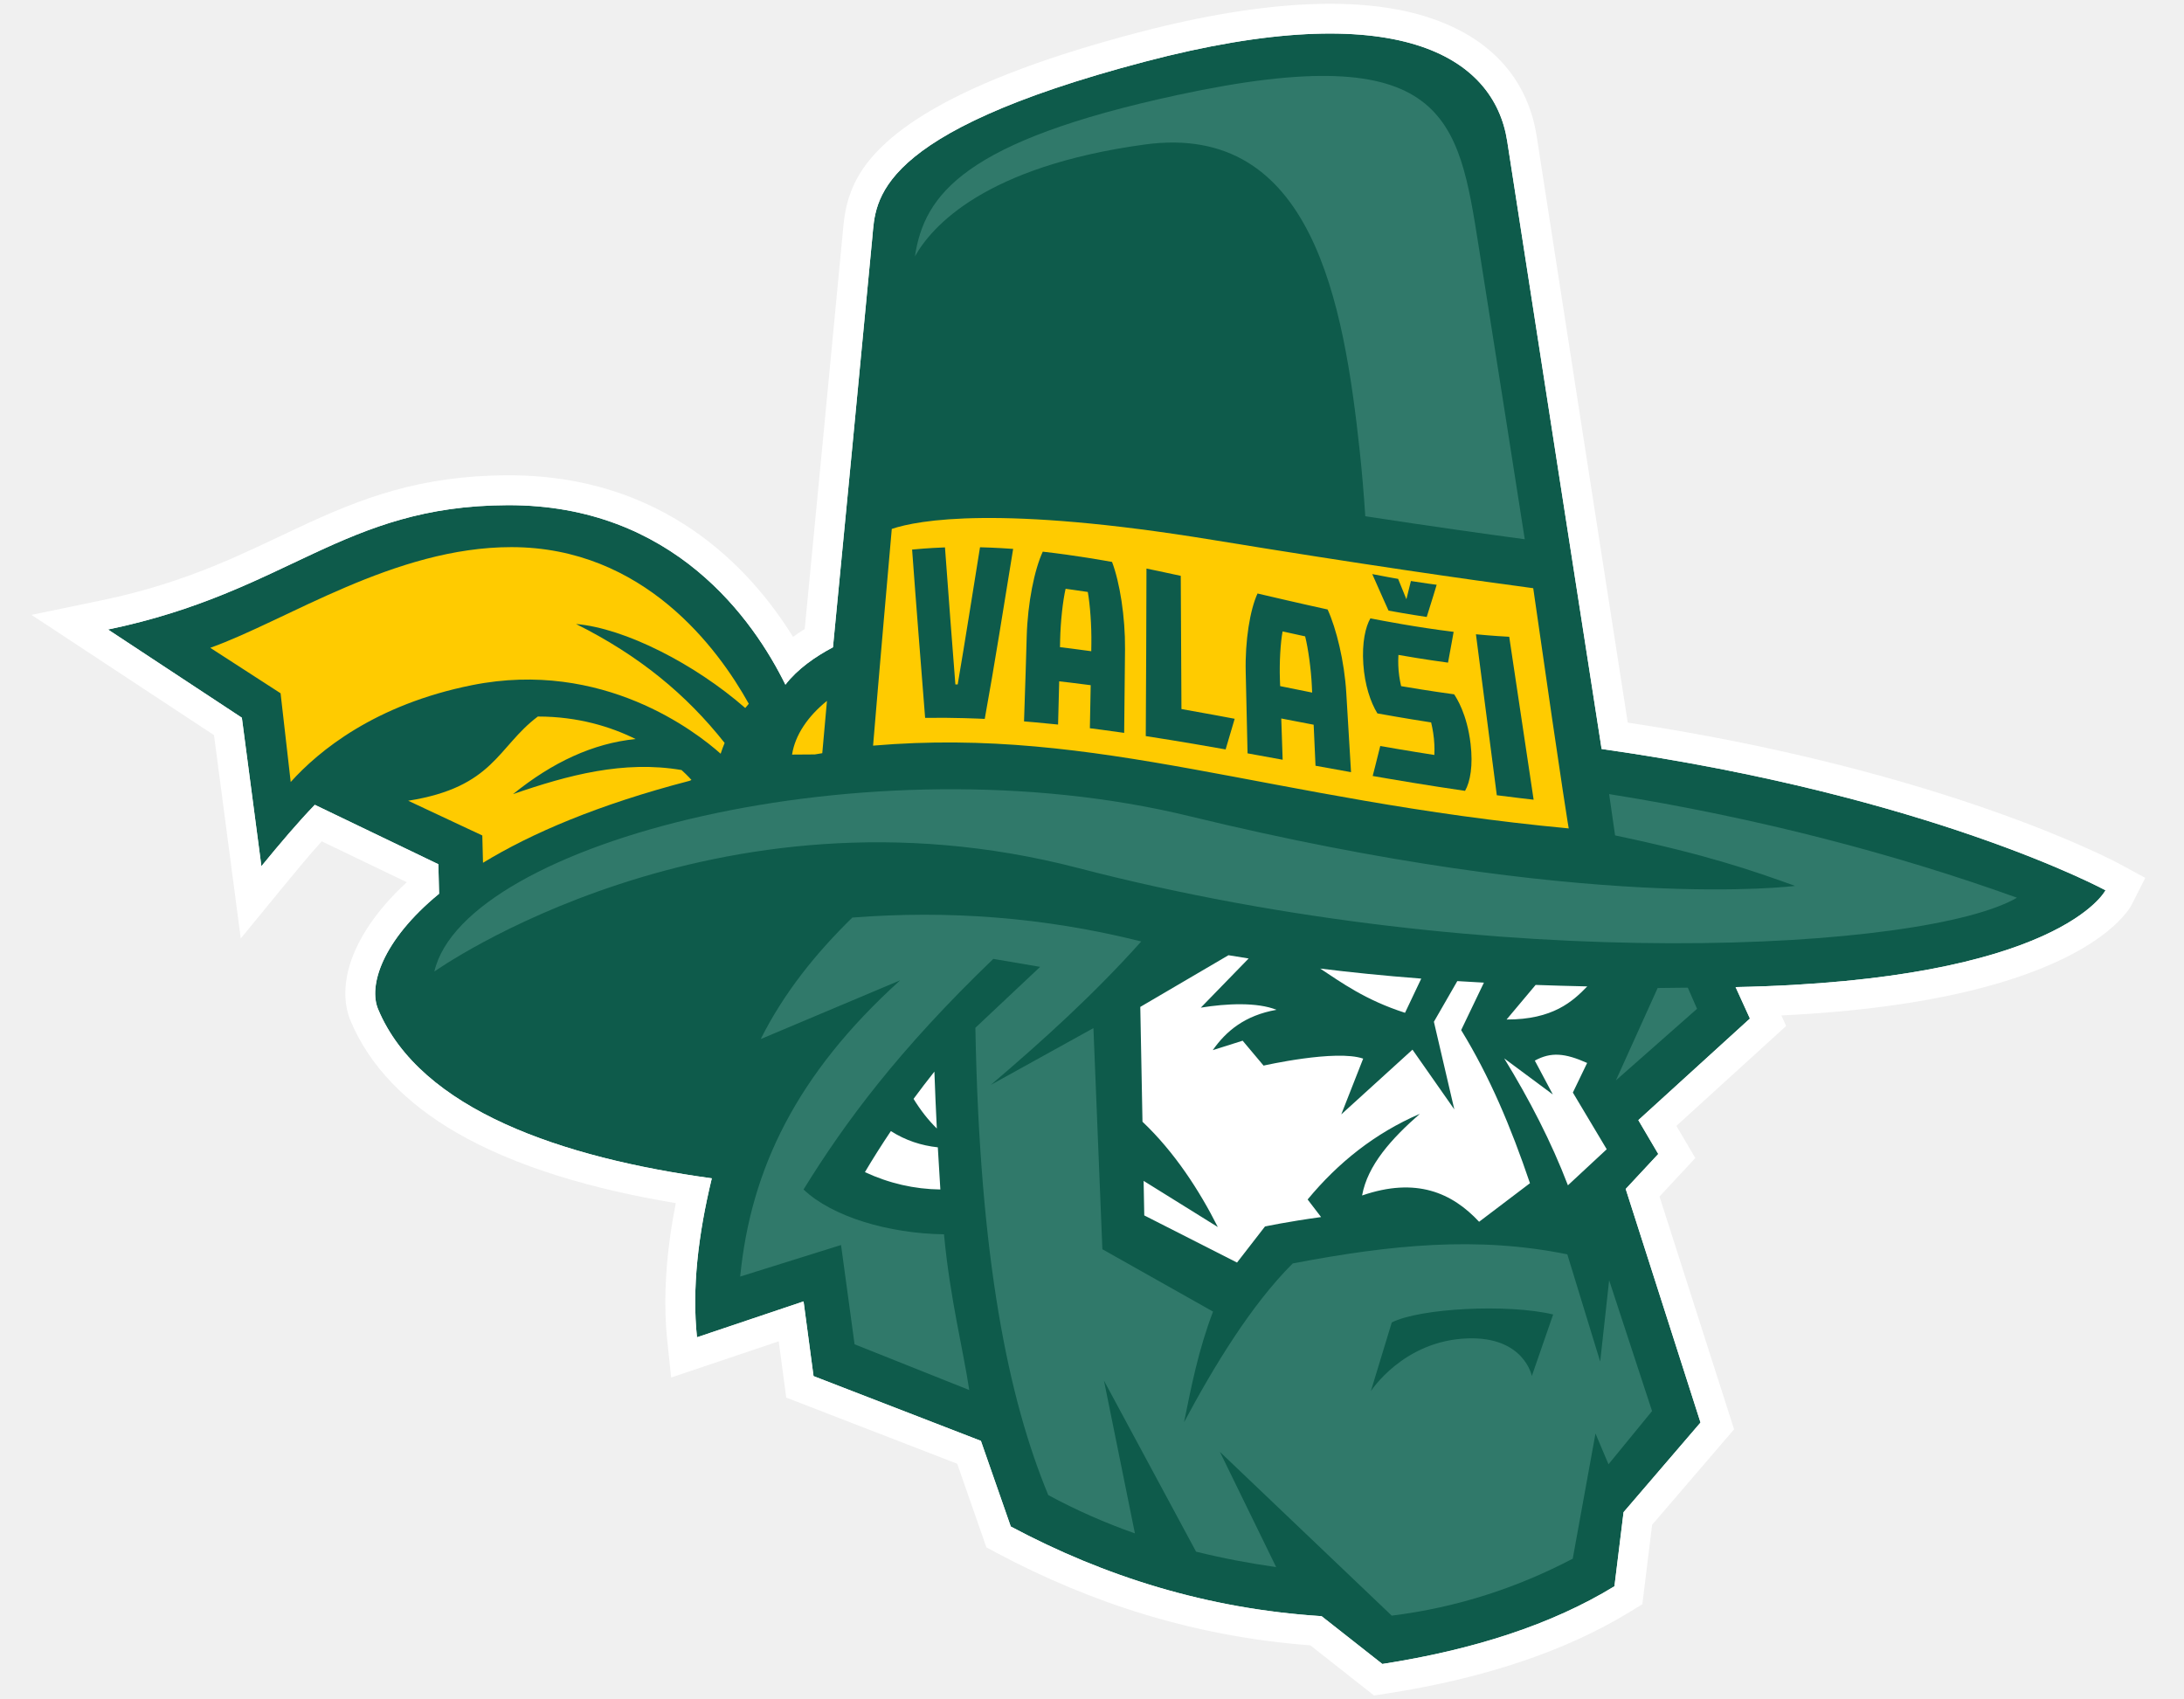
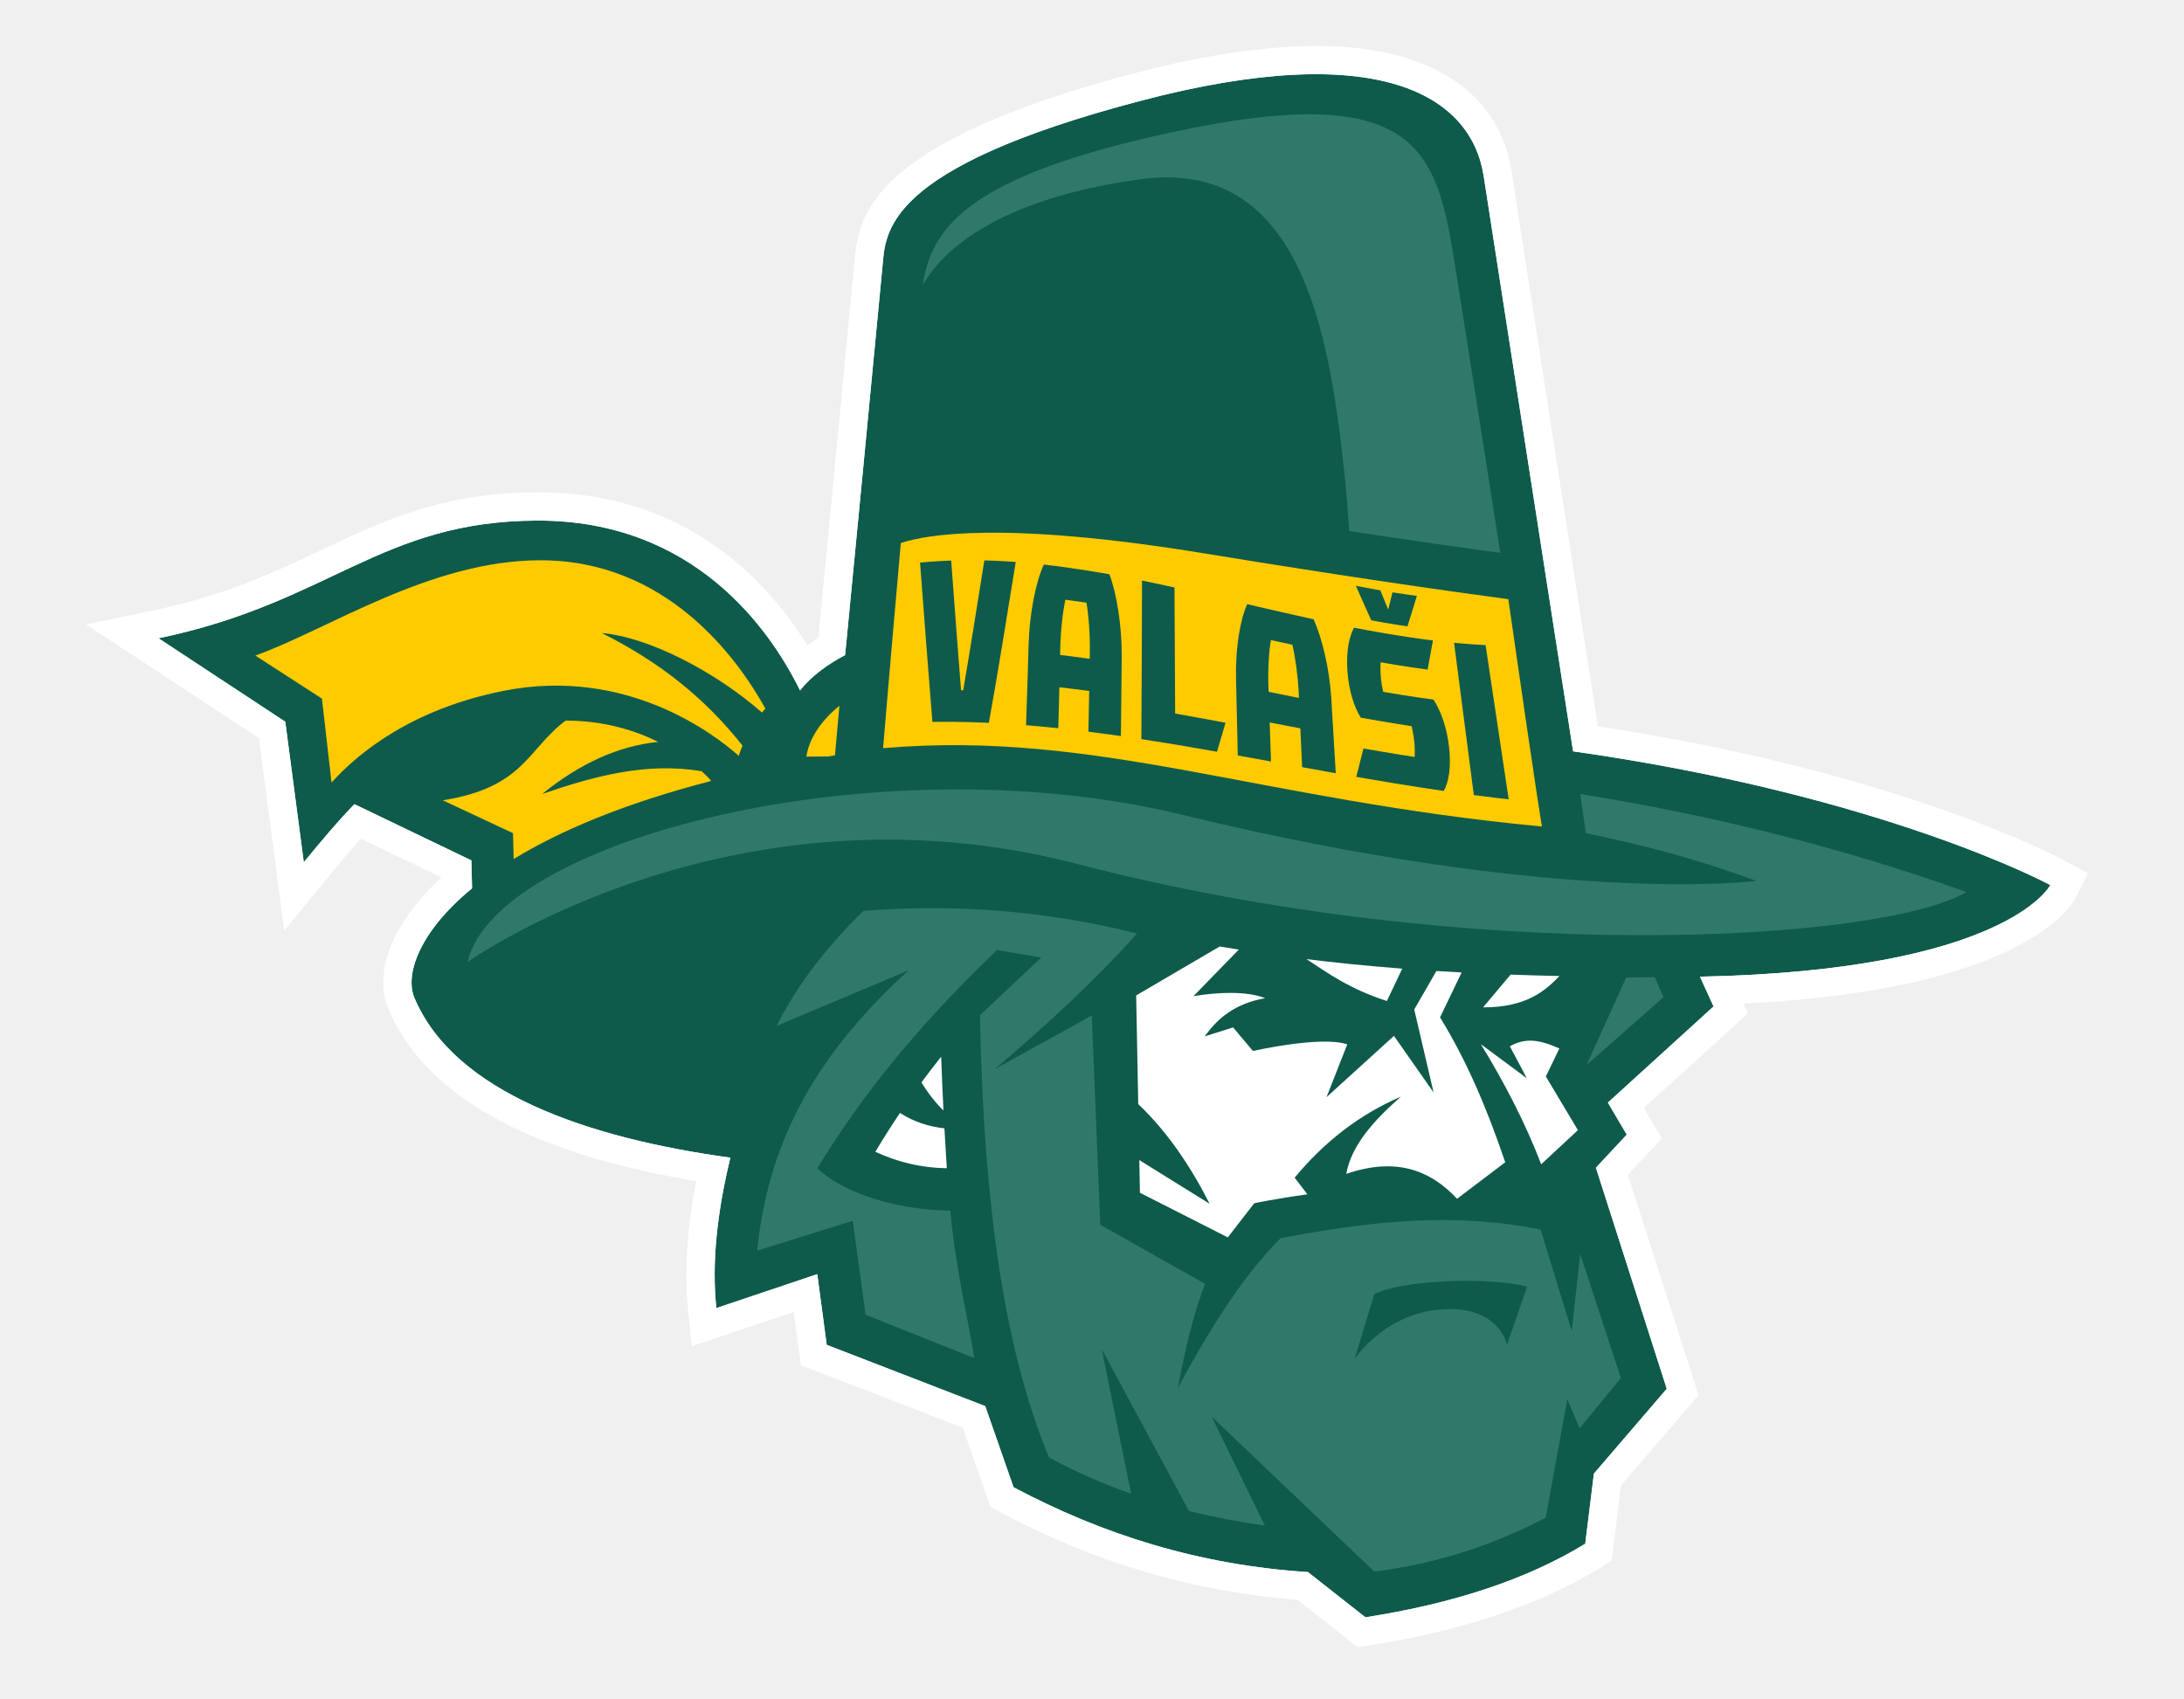
<svg xmlns="http://www.w3.org/2000/svg" width="360" height="280" viewBox="0 0 360 280" fill="none">
-   <path fill-rule="evenodd" clip-rule="evenodd" d="M51.894 132.674C49.129 135.539 46.293 138.883 43.088 142.792L39.866 118.316L17.804 103.776C47.627 97.588 56.404 83.366 83.681 83.278C111.058 83.19 124.255 102.283 129.464 112.869C131.448 110.294 134.367 108.256 137.302 106.703C139.164 87.465 141.744 60.733 143.797 39.068C144.362 33.112 143.839 21.973 188.671 10.176C230.346 -0.79 246.28 9.31 248.44 23.268C253.797 57.863 260.17 98.857 264.002 123.471C318.323 131.173 347.06 146.766 347.06 146.766C347.06 146.766 339.546 161.643 286.087 162.722L288.449 167.906L270.057 184.654L273.341 190.235L267.973 196L280.304 234.504L267.621 249.283L266.117 261.498C255.832 267.788 242.959 271.958 227.859 274.306L217.842 266.426C198.908 265.214 182.043 259.865 166.612 251.647L161.686 237.525L134.1 226.851L132.456 214.537L114.887 220.45C114.053 212.451 115.055 203.648 117.329 194.246C92.811 190.896 69.261 182.996 62.315 166.341C60.753 162.597 62.831 155.185 72.375 147.331L72.256 142.468L51.894 132.674Z" fill="#0E5B4B" />
-   <path fill-rule="evenodd" clip-rule="evenodd" d="M293.629 167.395L294.422 169.129L276.33 185.602L279.45 190.905L273.543 197.247L285.837 235.623L272.328 251.361L270.715 264.461L268.686 265.702C257.91 272.291 244.438 276.713 228.615 279.174L226.497 279.504L215.988 271.235C196.937 269.79 179.908 264.311 164.295 255.994L162.595 255.088L157.783 241.298L129.6 230.394L128.363 221.112L110.627 227.081L109.988 220.958C109.258 213.958 109.82 206.373 111.39 198.331C97.884 196.097 84.993 192.389 75.14 186.65C67.047 181.937 60.941 175.843 57.77 168.238C56.793 165.899 56.515 162.646 57.739 158.799C58.959 154.973 61.778 150.283 67.055 145.432L53.029 138.69C51.096 140.844 49.086 143.246 46.895 145.917L39.687 154.709L35.276 121.189L5.191 101.364L16.805 98.953C31.248 95.956 40.581 90.977 49.62 86.773C59.55 82.157 69.153 78.398 83.667 78.353C109.19 78.271 123.503 93.344 130.722 104.989C131.346 104.537 131.991 104.109 132.644 103.7C134.483 84.7 136.927 59.331 138.892 38.603C139.105 36.368 139.278 33.572 140.811 30.325C143.913 23.762 153.417 14.36 187.416 5.412C209.507 -0.401 224.785 -0.407 234.817 2.665C246.538 6.256 251.969 13.869 253.309 22.513C258.41 55.476 264.439 94.247 268.311 119.123C321.386 127.145 349.41 142.437 349.41 142.437L353.614 144.716L351.457 148.986C351.457 148.986 344.442 164.953 293.629 167.395ZM51.894 132.675L72.256 142.468L72.375 147.331C62.831 155.185 60.753 162.597 62.315 166.342C69.261 182.996 92.811 190.896 117.329 194.246C115.055 203.648 114.053 212.451 114.887 220.45L132.456 214.537L134.1 226.851L161.686 237.525L166.612 251.648C182.043 259.866 198.908 265.214 217.842 266.426L227.86 274.306C242.959 271.958 255.832 267.788 266.117 261.498L267.621 249.283L280.305 234.505L267.973 196L273.341 190.235L270.057 184.654L288.449 167.906L286.087 162.722C339.546 161.643 347.06 146.766 347.06 146.766C347.06 146.766 318.323 131.173 264.002 123.471C260.17 98.857 253.797 57.863 248.44 23.268C246.28 9.31 230.346 -0.79 188.671 10.176C143.839 21.974 144.362 33.112 143.797 39.068C141.745 60.733 139.164 87.465 137.302 106.703C134.367 108.256 131.449 110.294 129.464 112.869C124.255 102.283 111.058 83.19 83.682 83.278C56.404 83.366 47.627 97.588 17.804 103.776L39.866 118.316L43.088 142.792C46.293 138.883 49.129 135.539 51.894 132.675Z" fill="white" />
-   <path fill-rule="evenodd" clip-rule="evenodd" d="M225.048 85.106C224.801 81.371 224.5 77.754 224.136 74.396C221.511 50.097 216.409 20.021 188.67 23.825C162.332 27.433 153.589 37.317 150.813 42.265C152.357 32.068 158.931 23.251 194.089 15.663C238.455 6.088 240.394 19.493 243.726 40.539C246.872 60.418 249.364 76.275 251.334 88.896C244.674 88.002 235.954 86.767 225.048 85.106ZM71.596 160.159C76.521 138.815 143.157 121.669 196.059 134.545C261.721 150.527 295.893 146.039 295.893 146.039C288.777 143.479 281.333 140.893 266.223 137.716L265.241 130.906C289.696 134.807 312.539 140.81 332.464 147.987C317.689 156.645 246.551 160.988 177.67 143.081C117.523 127.449 71.596 160.159 71.596 160.159Z" fill="#30796A" />
-   <path fill-rule="evenodd" clip-rule="evenodd" d="M34.658 106.791C47.333 102.261 65.058 90.193 84.282 90.193C106.111 90.193 118.386 106.95 123.427 116.017C123.229 116.247 123.033 116.48 122.843 116.715C114.528 109.443 102.986 103.549 94.952 102.868C105.351 108.06 113.126 114.481 119.445 122.475C119.203 123.054 118.985 123.647 118.789 124.252C114.781 120.681 99.364 108.636 77.824 112.943C61.796 116.148 52.534 123.787 47.918 128.913L46.249 114.285L34.658 106.791ZM67.284 132.002C81.437 129.765 81.988 123.122 88.656 118.118C95.302 118.118 100.698 119.81 104.774 121.831C97.78 122.526 91.058 125.652 84.574 130.906C93.664 127.764 102.818 125.32 112.342 126.94C113.427 127.923 113.977 128.578 113.977 128.578L113.659 128.72C98.603 132.635 87.549 137.387 79.615 142.23L79.501 137.728L67.284 132.002ZM252.731 96.966C257.874 132.825 258.581 136.566 258.581 136.566C209.068 131.903 181.192 119.736 143.914 122.918C143.914 122.918 144.959 110.271 146.997 87.19C151.349 85.734 164.799 83.258 199.848 88.998C224.199 92.987 241.6 95.485 252.731 96.966ZM135.54 124.164C135.129 124.232 134.72 124.3 134.311 124.368L130.561 124.394C131.049 121.181 133.167 118.075 136.312 115.54C136.017 118.839 135.756 121.746 135.54 124.164Z" fill="#FFCB00" />
-   <path fill-rule="evenodd" clip-rule="evenodd" d="M155.766 90.239C156.311 97.821 156.984 106.442 157.48 112.826L157.861 112.832C159.101 105.59 160.41 97.196 161.54 90.216C161.977 90.225 164.205 90.281 167.001 90.486C165.531 99.476 163.941 109.61 162.32 118.509C161.534 118.473 157.25 118.271 152.493 118.339C151.823 109.78 151 99.57 150.347 90.596C150.781 90.554 153.004 90.335 155.766 90.239ZM185.444 107.007C185.399 112.381 185.356 116.886 185.303 120.814C182.381 120.394 180.102 120.108 179.648 120.051L179.787 112.954C177.116 112.596 175.009 112.364 174.592 112.318C174.498 116.219 174.422 118.876 174.408 119.443C171.532 119.142 169.247 118.958 168.795 118.921C168.991 113.482 169.173 107.172 169.238 104.906C169.397 99.357 170.516 93.898 171.884 90.943C177.249 91.542 182.305 92.456 183.304 92.635C184.579 95.987 185.487 101.676 185.444 107.007ZM174.748 105.474L174.723 106.686C175.134 106.734 177.226 106.979 179.878 107.353L179.895 106.147C179.943 103.163 179.676 99.604 179.307 97.585C177.439 97.301 175.94 97.103 175.648 97.063C175.194 99.03 174.814 102.479 174.748 105.474ZM194.63 94.928L194.744 116.886C198.565 117.556 202.817 118.356 203.518 118.49C202.752 121.13 202.147 123.139 202.025 123.542C199.947 123.173 194.378 122.191 188.862 121.345C188.936 112.392 188.939 102.865 188.979 93.728C189.433 93.821 191.619 94.264 194.63 94.928ZM221.91 114.158L222.697 127.29L216.843 126.234L216.537 119.469L211.197 118.441L211.427 125.243L205.642 124.19L205.338 110.797C205.213 105.579 206.053 100.509 207.285 97.838C209.27 98.301 214.499 99.527 218.836 100.472C220.29 103.646 221.601 109.057 221.91 114.158ZM210.973 111.958L211.013 113.105L216.29 114.172L216.236 113.034C216.114 110.385 215.64 106.896 215.134 104.904L211.416 104.089C211.064 105.937 210.876 109.247 210.973 111.958ZM239.692 114.459C240.07 115.026 241.815 117.675 242.403 122.617C242.832 126.205 242.346 128.891 241.492 130.372C235.411 129.492 229.589 128.499 226.268 127.92C226.37 127.525 226.895 125.495 227.514 122.98C228.227 123.105 232.266 123.812 236.43 124.456C236.504 123.179 236.382 121.964 236.359 121.748C236.229 120.443 235.951 119.301 235.9 119.091C231.749 118.453 227.75 117.732 227.043 117.604C225.899 115.742 224.962 112.926 224.724 109.491C224.477 105.88 225.095 103.317 225.888 101.937C227.747 102.3 233.524 103.413 239.61 104.16C239.539 104.566 239.164 106.686 238.684 109.235C238.029 109.147 234.795 108.713 230.509 107.964C230.429 109.25 230.523 110.354 230.54 110.558C230.645 111.767 230.906 112.909 230.952 113.11C235.545 113.897 238.991 114.362 239.692 114.459ZM236.814 96.399C236.686 96.825 236.03 99.013 235.173 101.707C234.67 101.63 232.155 101.259 228.879 100.66C228.664 100.18 227.54 97.699 226.197 94.639C228.394 95.07 230.114 95.371 230.458 95.428C231.139 97.117 231.713 98.513 231.823 98.783C232.204 97.27 232.507 96.021 232.567 95.78C234.744 96.129 236.473 96.353 236.814 96.399ZM248.773 104.972L252.796 131.831C252.31 131.775 249.832 131.499 246.726 131.096L243.286 104.56C246.093 104.832 248.336 104.949 248.773 104.972Z" fill="#0E5B4B" />
-   <path fill-rule="evenodd" clip-rule="evenodd" d="M261.633 162.609C259.237 165.09 255.967 168.085 248.337 168.068L253.123 162.365C255.839 162.461 258.672 162.543 261.633 162.609ZM244.601 161.987L240.851 169.81C245.572 177.523 249.024 185.713 252.192 195.052L243.809 201.408C239.381 196.659 233.462 193.991 224.52 197.076C225.431 192.066 229.334 187.745 234.044 183.612C226.663 186.8 220.591 191.629 215.544 197.735L217.761 200.633C212.177 201.397 208.513 202.186 208.513 202.186L203.905 208.133L188.616 200.361L188.508 194.666L200.74 202.277C197.705 196.25 193.601 189.917 188.321 184.915L187.96 165.99L202.494 157.468C203.582 157.647 204.692 157.825 205.821 158.004L197.935 166.112C202.191 165.413 207.252 165.195 210.414 166.467C205.163 167.392 202.088 170.004 199.905 173.118L204.831 171.559L208.28 175.664C208.28 175.664 220.197 172.956 224.699 174.514L221.088 183.709L232.826 173.035L239.724 182.888L236.357 168.439L240.215 161.734C241.64 161.822 243.099 161.907 244.601 161.987ZM234.271 161.323L231.597 166.96C225.062 164.863 221.091 161.953 217.613 159.668C222.573 160.281 228.048 160.846 234.271 161.323ZM261.616 175.227L259.263 180.109L264.844 189.454L258.448 195.399C255.709 188.234 252.112 181.282 247.945 174.474L255.961 180.424L252.992 174.841C255.658 173.384 257.957 173.597 261.616 175.227ZM154.586 189.136C154.713 191.439 154.852 193.755 155.003 196.086C150.714 196.029 146.566 195.083 142.569 193.224C143.926 190.936 145.354 188.679 146.847 186.46C149.283 188.009 151.875 188.847 154.586 189.136ZM150.586 181.148C151.699 179.635 152.845 178.139 154.021 176.657C154.131 179.757 154.265 182.883 154.421 186.031C153.01 184.651 151.721 182.996 150.586 181.148Z" fill="white" />
-   <path fill-rule="evenodd" clip-rule="evenodd" d="M132.451 196.086C137.195 200.594 146.48 203.347 155.604 203.475C156.589 214.041 158.78 222.528 159.765 229.145L140.863 221.603L138.634 205.241L122.008 210.441C123.754 192.728 131.29 177.064 148.379 161.604L125.392 171.29C129.227 163.654 134.473 157.144 140.496 151.26C156.16 150.048 172.014 151.155 188.116 155.2C180.372 163.861 171.943 171.497 163.322 178.843L180.235 169.484L181.711 205.936L199.95 216.215C197.515 222.622 196.379 228.521 195.173 234.451C200.103 225.231 206.218 215.125 213.085 208.278C229.353 205.172 243.553 203.767 258.348 206.779L263.767 224.459L265.243 211.049L272.317 232.614L265.138 241.386L262.992 236.316L259.242 256.948C250.124 261.731 240.24 264.984 229.405 266.338L201.083 239.339L210.354 258.336C205.889 257.703 201.486 256.868 197.154 255.792L181.973 227.595L187.074 252.78C182.197 251.063 177.431 248.979 172.792 246.464C166.215 230.559 161.48 207.656 160.776 169.43L171.45 159.387L163.731 158.073C148.073 173.121 139.259 185.06 132.451 196.086ZM225.964 229.336C225.964 229.336 231.306 221.004 241.892 220.635C251.251 220.306 252.5 226.837 252.5 226.837L256.012 216.692C248.543 214.898 234.012 215.659 229.413 218.006L225.964 229.336ZM266.359 178.097L273.24 162.873L278.21 162.816L279.732 166.302L266.359 178.097Z" fill="#30796A" />
+   <g clip-path="url(#clip0_682_539)">
+     <path fill-rule="evenodd" clip-rule="evenodd" d="M58.414 132.567C55.796 135.278 53.11 138.443 50.075 142.142L47.023 118.978L26.128 105.217C54.374 99.36 62.687 85.9 88.521 85.817C114.449 85.734 126.948 103.804 131.881 113.822C133.76 111.386 136.524 109.457 139.304 107.987C141.068 89.78 143.512 64.48 145.456 43.975C145.991 38.339 145.496 27.797 187.956 16.631C227.426 6.252 242.517 15.811 244.563 29.021C249.636 61.764 255.672 100.561 259.301 123.857C310.749 131.146 337.965 145.904 337.965 145.904C337.965 145.904 330.849 159.984 280.218 161.005L282.455 165.911L265.036 181.762L268.147 187.044L263.063 192.501L274.742 228.942L262.729 242.929L261.304 254.489C251.564 260.443 239.371 264.389 225.071 266.611L215.583 259.153C197.651 258.006 181.678 252.944 167.063 245.167L162.399 231.8L136.272 221.699L134.715 210.044L118.076 215.64C117.285 208.07 118.234 199.738 120.388 190.84C97.167 187.67 74.863 180.193 68.284 164.431C66.805 160.887 68.773 153.872 77.812 146.438L77.699 141.836L58.414 132.567Z" fill="#0E5B4B" />
+     <path fill-rule="evenodd" clip-rule="evenodd" d="M287.361 165.427L288.112 167.069L270.978 182.659L273.932 187.678L268.337 193.68L279.981 230L267.187 244.895L265.66 257.294L263.737 258.468C253.532 264.704 240.772 268.889 225.786 271.219L223.78 271.53L213.827 263.704C195.785 262.337 179.656 257.151 164.869 249.28L163.259 248.423L158.702 235.371L132.01 225.052L130.838 216.266L114.04 221.916L113.435 216.121C112.744 209.496 113.276 202.317 114.763 194.706C101.971 192.592 89.763 189.083 80.431 183.651C72.766 179.191 66.983 173.423 63.98 166.225C63.055 164.011 62.791 160.932 63.95 157.292C65.106 153.67 67.776 149.232 72.774 144.641L59.49 138.26C57.659 140.299 55.755 142.572 53.68 145.1L46.853 153.421L42.676 121.697L14.183 102.933L25.181 100.652C38.861 97.815 47.7 93.103 56.261 89.124C65.665 84.756 74.76 81.198 88.507 81.156C112.68 81.078 126.235 95.344 133.072 106.364C133.664 105.937 134.274 105.531 134.892 105.145C136.634 87.163 138.949 63.153 140.81 43.535C141.011 41.42 141.175 38.774 142.627 35.7C145.566 29.489 154.567 20.591 186.767 12.123C207.689 6.62 222.159 6.615 231.661 9.522C242.761 12.921 247.905 20.126 249.174 28.307C254.005 59.504 259.715 96.198 263.383 119.741C313.65 127.333 340.191 141.806 340.191 141.806L344.173 143.964L342.129 148.004C342.129 148.004 335.486 163.117 287.361 165.427ZM58.414 132.567L77.699 141.836L77.812 146.438C68.773 153.872 66.805 160.887 68.284 164.43C74.863 180.193 97.167 187.67 120.388 190.84C118.234 199.738 117.285 208.069 118.075 215.64L134.715 210.044L136.271 221.699L162.399 231.8L167.063 245.166C181.678 252.944 197.651 258.006 215.583 259.153L225.071 266.611C239.371 264.389 251.564 260.443 261.304 254.489L262.729 242.928L274.741 228.942L263.062 192.5L268.146 187.044L265.036 181.762L282.455 165.911L280.218 161.005C330.848 159.984 337.965 145.903 337.965 145.903C337.965 145.903 310.749 131.146 259.301 123.857C255.672 100.561 249.636 61.764 244.563 29.021C242.517 15.811 227.426 6.252 187.956 16.631C145.496 27.796 145.991 38.339 145.456 43.975C143.512 64.48 141.068 89.78 139.304 107.987C136.524 109.457 133.76 111.386 131.881 113.822C126.948 103.804 114.449 85.734 88.52 85.817C62.686 85.9 54.373 99.36 26.128 105.217L47.023 118.978L50.075 142.142C53.11 138.443 55.796 135.278 58.414 132.567Z" fill="white" />
+     <path fill-rule="evenodd" clip-rule="evenodd" d="M222.406 87.547C222.172 84.011 221.887 80.589 221.543 77.41C219.056 54.413 214.225 25.948 187.953 29.548C163.008 32.963 154.728 42.318 152.098 47C153.561 37.35 159.788 29.005 193.085 21.824C235.104 12.762 236.94 25.448 240.097 45.367C243.076 64.181 245.436 79.189 247.302 91.134C240.995 90.287 232.735 89.119 222.406 87.547ZM77.072 158.579C81.737 138.378 144.847 122.151 194.951 134.337C257.139 149.463 289.504 145.216 289.504 145.216C282.764 142.792 275.714 140.345 261.403 137.338L260.473 130.893C283.635 134.585 305.269 140.267 324.14 147.059C310.146 155.253 242.772 159.363 177.535 142.416C120.57 127.621 77.072 158.579 77.072 158.579Z" fill="#30796A" />
+     <path fill-rule="evenodd" clip-rule="evenodd" d="M42.089 108.07C54.093 103.782 70.88 92.362 89.087 92.362C109.762 92.362 121.387 108.221 126.162 116.802C125.974 117.019 125.788 117.24 125.608 117.463C117.733 110.58 106.802 105.002 99.193 104.357C109.041 109.271 116.405 115.348 122.39 122.914C122.161 123.462 121.954 124.024 121.769 124.596C117.973 121.216 103.371 109.817 82.971 113.892C67.791 116.925 59.019 124.155 54.647 129.007L53.066 115.163L42.089 108.07ZM72.988 131.93C86.393 129.813 86.915 123.526 93.23 118.79C99.524 118.79 104.635 120.391 108.496 122.304C101.871 122.962 95.505 125.92 89.364 130.893C97.973 127.919 106.643 125.606 115.663 127.14C116.69 128.07 117.212 128.69 117.212 128.69L116.911 128.825C102.651 132.529 92.182 137.027 84.667 141.61L84.56 137.349L72.988 131.93ZM248.624 98.772C253.496 132.709 254.166 136.25 254.166 136.25C207.272 131.836 180.871 120.321 145.565 123.333C145.565 123.333 146.554 111.364 148.485 89.519C152.606 88.141 165.344 85.798 198.54 91.231C221.602 95.005 238.083 97.369 248.624 98.772ZM137.634 124.513C137.244 124.577 136.857 124.641 136.47 124.706L132.918 124.73C133.381 121.689 135.386 118.75 138.365 116.351C138.086 119.472 137.838 122.223 137.634 124.513Z" fill="#FFCB00" />
+     <path fill-rule="evenodd" clip-rule="evenodd" d="M156.79 92.404C157.306 99.581 157.943 107.74 158.413 113.782L158.774 113.787C159.949 106.934 161.188 98.989 162.258 92.383C162.672 92.391 164.783 92.445 167.431 92.638C166.038 101.147 164.533 110.738 162.997 119.161C162.253 119.126 158.196 118.935 153.69 118.999C153.055 110.899 152.276 101.235 151.657 92.743C152.069 92.703 154.174 92.496 156.79 92.404ZM184.898 108.274C184.855 113.36 184.815 117.624 184.764 121.342C181.997 120.945 179.838 120.673 179.408 120.62L179.54 113.903C177.01 113.564 175.015 113.344 174.62 113.301C174.531 116.993 174.459 119.507 174.445 120.045C171.722 119.76 169.557 119.585 169.13 119.55C169.316 114.403 169.488 108.43 169.549 106.286C169.7 101.034 170.759 95.868 172.055 93.071C177.136 93.638 181.925 94.503 182.871 94.672C184.078 97.845 184.939 103.229 184.898 108.274ZM174.768 106.824L174.744 107.971C175.133 108.017 177.115 108.248 179.626 108.602L179.642 107.46C179.688 104.637 179.435 101.268 179.086 99.358C177.317 99.089 175.897 98.901 175.62 98.863C175.19 100.725 174.83 103.989 174.768 106.824ZM193.598 96.843L193.706 117.624C197.325 118.258 201.352 119.016 202.016 119.142C201.29 121.64 200.718 123.543 200.602 123.924C198.634 123.575 193.359 122.645 188.135 121.845C188.205 113.371 188.208 104.355 188.245 95.707C188.676 95.795 190.746 96.214 193.598 96.843ZM219.435 115.042L220.18 127.47L214.636 126.471L214.346 120.069L209.289 119.096L209.506 125.533L204.027 124.537L203.739 111.861C203.621 106.923 204.417 102.125 205.584 99.597C207.463 100.035 212.415 101.195 216.523 102.09C217.9 105.093 219.142 110.214 219.435 115.042ZM209.076 112.96L209.114 114.045L214.112 115.056L214.061 113.978C213.945 111.472 213.496 108.17 213.018 106.284L209.496 105.513C209.162 107.262 208.985 110.394 209.076 112.96ZM236.276 115.327C236.634 115.864 238.287 118.371 238.844 123.048C239.249 126.444 238.79 128.986 237.98 130.388C232.222 129.555 226.707 128.615 223.562 128.067C223.659 127.693 224.156 125.773 224.742 123.392C225.417 123.51 229.243 124.179 233.187 124.789C233.257 123.58 233.141 122.43 233.12 122.226C232.996 120.99 232.732 119.91 232.684 119.712C228.753 119.107 224.965 118.425 224.296 118.304C223.212 116.541 222.325 113.876 222.099 110.625C221.865 107.208 222.452 104.782 223.202 103.476C224.963 103.82 230.434 104.873 236.198 105.58C236.131 105.964 235.776 107.971 235.322 110.383C234.7 110.3 231.638 109.889 227.579 109.18C227.503 110.397 227.592 111.442 227.608 111.635C227.708 112.78 227.955 113.86 227.998 114.051C232.348 114.795 235.612 115.236 236.276 115.327ZM233.55 98.234C233.429 98.637 232.808 100.709 231.996 103.258C231.52 103.186 229.138 102.834 226.035 102.267C225.831 101.813 224.766 99.465 223.495 96.569C225.576 96.977 227.205 97.262 227.53 97.316C228.176 98.914 228.719 100.236 228.823 100.491C229.184 99.059 229.471 97.877 229.528 97.649C231.59 97.979 233.227 98.192 233.55 98.234ZM244.877 106.348L248.686 131.769C248.226 131.715 245.879 131.455 242.938 131.073L239.68 105.959C242.339 106.216 244.463 106.327 244.877 106.348Z" fill="#0E5B4B" />
+     <path fill-rule="evenodd" clip-rule="evenodd" d="M257.056 160.898C254.787 163.246 251.69 166.08 244.463 166.064L248.996 160.666C251.569 160.758 254.252 160.836 257.056 160.898ZM240.925 160.309L237.373 167.713C241.844 175.013 245.114 182.764 248.114 191.603L240.175 197.618C235.981 193.124 230.375 190.598 221.906 193.519C222.769 188.777 226.466 184.688 230.926 180.776C223.936 183.793 218.185 188.363 213.405 194.142L215.505 196.885C210.216 197.608 206.746 198.355 206.746 198.355L202.382 203.983L187.902 196.627L187.8 191.238L199.384 198.44C196.51 192.737 192.623 186.743 187.622 182.009L187.281 164.097L201.046 156.032C202.076 156.201 203.127 156.371 204.197 156.54L196.728 164.213C200.758 163.552 205.552 163.345 208.547 164.549C203.573 165.424 200.661 167.896 198.594 170.843L203.259 169.369L206.525 173.253C206.525 173.253 217.812 170.69 222.076 172.165L218.656 180.867L229.773 170.765L236.306 180.091L233.117 166.416L236.771 160.07C238.121 160.153 239.503 160.234 240.925 160.309ZM231.141 159.68L228.609 165.016C222.42 163.031 218.658 160.277 215.365 158.114C220.062 158.694 225.248 159.229 231.141 159.68ZM257.04 172.84L254.811 177.461L260.097 186.305L254.04 191.931C251.445 185.15 248.039 178.57 244.092 172.128L251.684 177.759L248.872 172.474C251.397 171.096 253.574 171.297 257.04 172.84ZM155.672 186.004C155.793 188.183 155.924 190.375 156.067 192.581C152.004 192.527 148.077 191.633 144.291 189.873C145.576 187.707 146.928 185.571 148.343 183.471C150.649 184.937 153.104 185.73 155.672 186.004ZM151.883 178.444C152.937 177.012 154.023 175.596 155.137 174.194C155.241 177.127 155.368 180.085 155.516 183.065C154.179 181.759 152.959 180.193 151.883 178.444Z" fill="white" />
+     <path fill-rule="evenodd" clip-rule="evenodd" d="M134.709 192.581C139.202 196.848 147.996 199.454 156.637 199.574C157.57 209.574 159.646 217.607 160.578 223.87L142.676 216.731L140.565 201.246L124.818 206.167C126.472 189.403 133.61 174.578 149.795 159.947L128.023 169.113C131.655 161.886 136.624 155.726 142.329 150.157C157.164 149.009 172.179 150.057 187.429 153.886C180.095 162.082 172.112 169.31 163.947 176.262L179.965 167.405L181.363 201.904L198.637 211.632C196.331 217.696 195.255 223.279 194.112 228.891C198.782 220.165 204.574 210.6 211.077 204.12C226.485 201.181 239.933 199.851 253.946 202.702L259.078 219.434L260.476 206.742L267.176 227.153L260.377 235.454L258.344 230.656L254.793 250.183C246.157 254.71 236.796 257.788 226.533 259.07L199.71 233.517L208.491 251.496C204.262 250.897 200.092 250.107 195.989 249.089L181.611 222.403L186.442 246.239C181.823 244.613 177.309 242.641 172.916 240.261C166.687 225.208 162.202 203.532 161.536 167.354L171.644 157.848L164.334 156.604C149.504 170.846 141.157 182.146 134.709 192.581ZM223.275 224.05C223.275 224.05 228.335 216.164 238.36 215.815C247.224 215.504 248.407 221.685 248.407 221.685L251.733 212.083C244.66 210.385 230.897 211.105 226.542 213.327L223.275 224.05ZM261.533 175.556L268.05 161.148L272.757 161.094L274.198 164.393L261.533 175.556Z" fill="#30796A" />
+   </g>
+   <defs>
+     <clipPath id="clip0_682_539">
+       <rect width="331" height="265" fill="white" transform="translate(14 7)" />
+     </clipPath>
+   </defs>
</svg>
